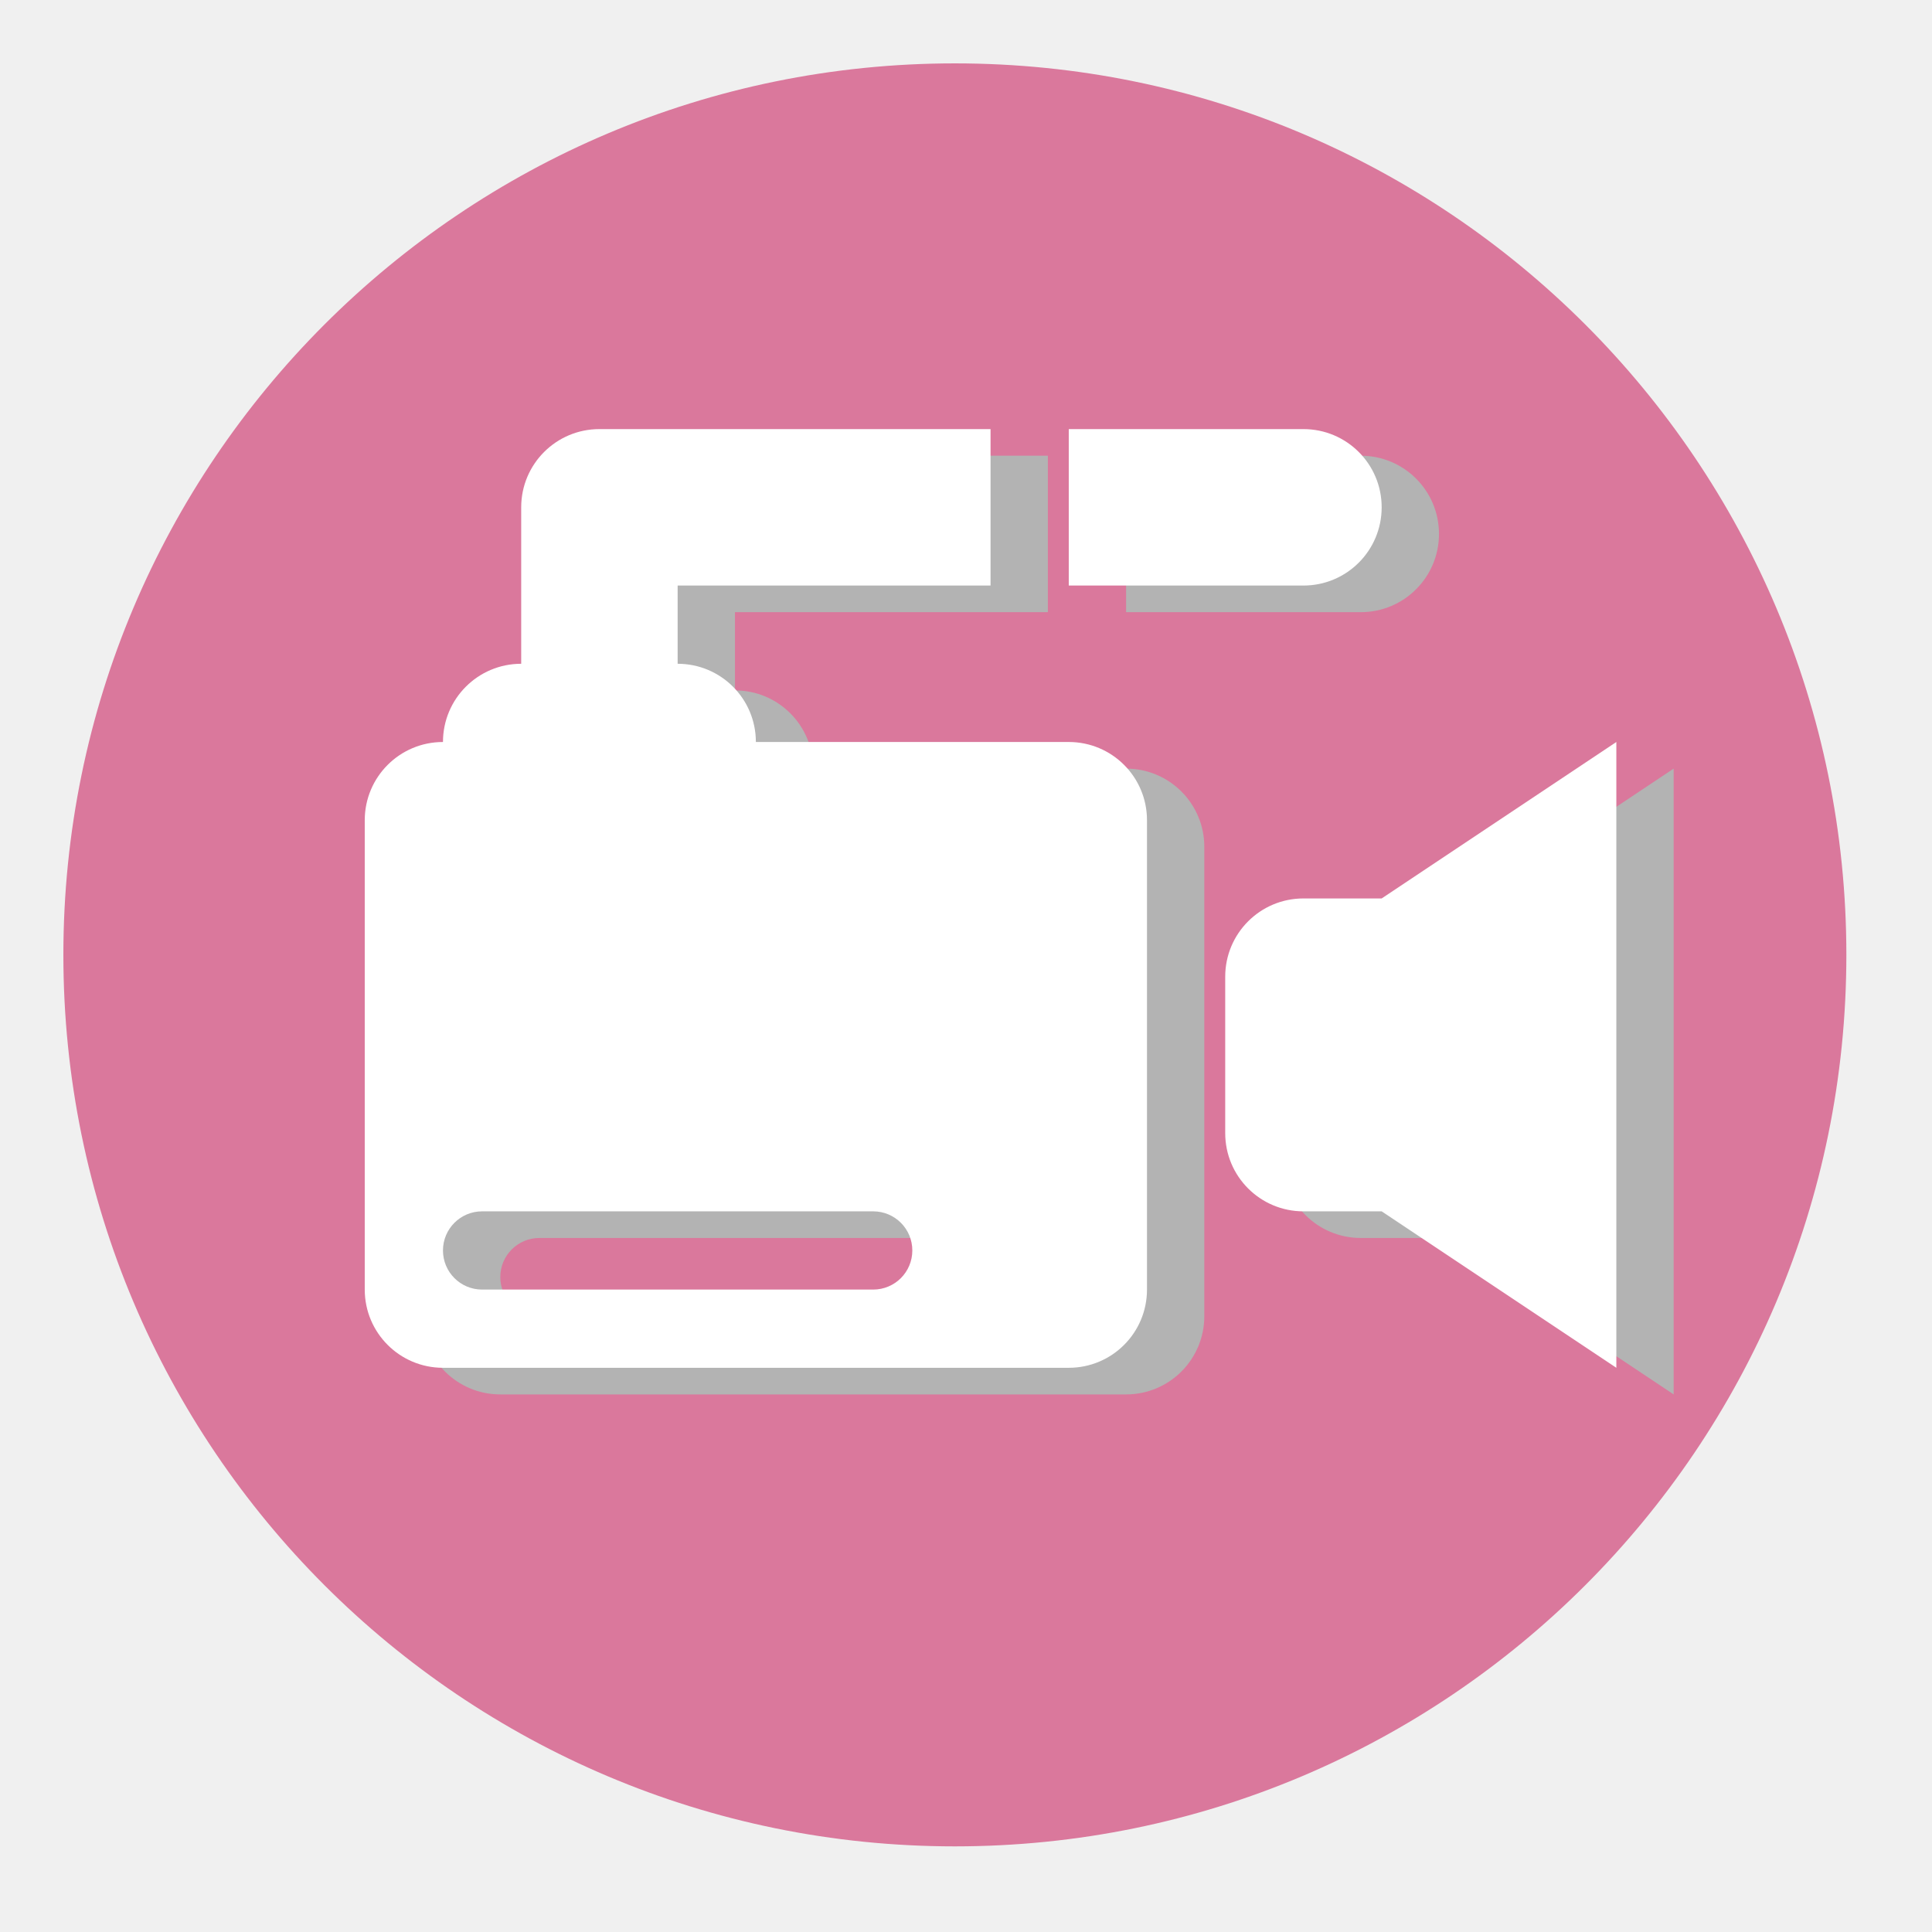
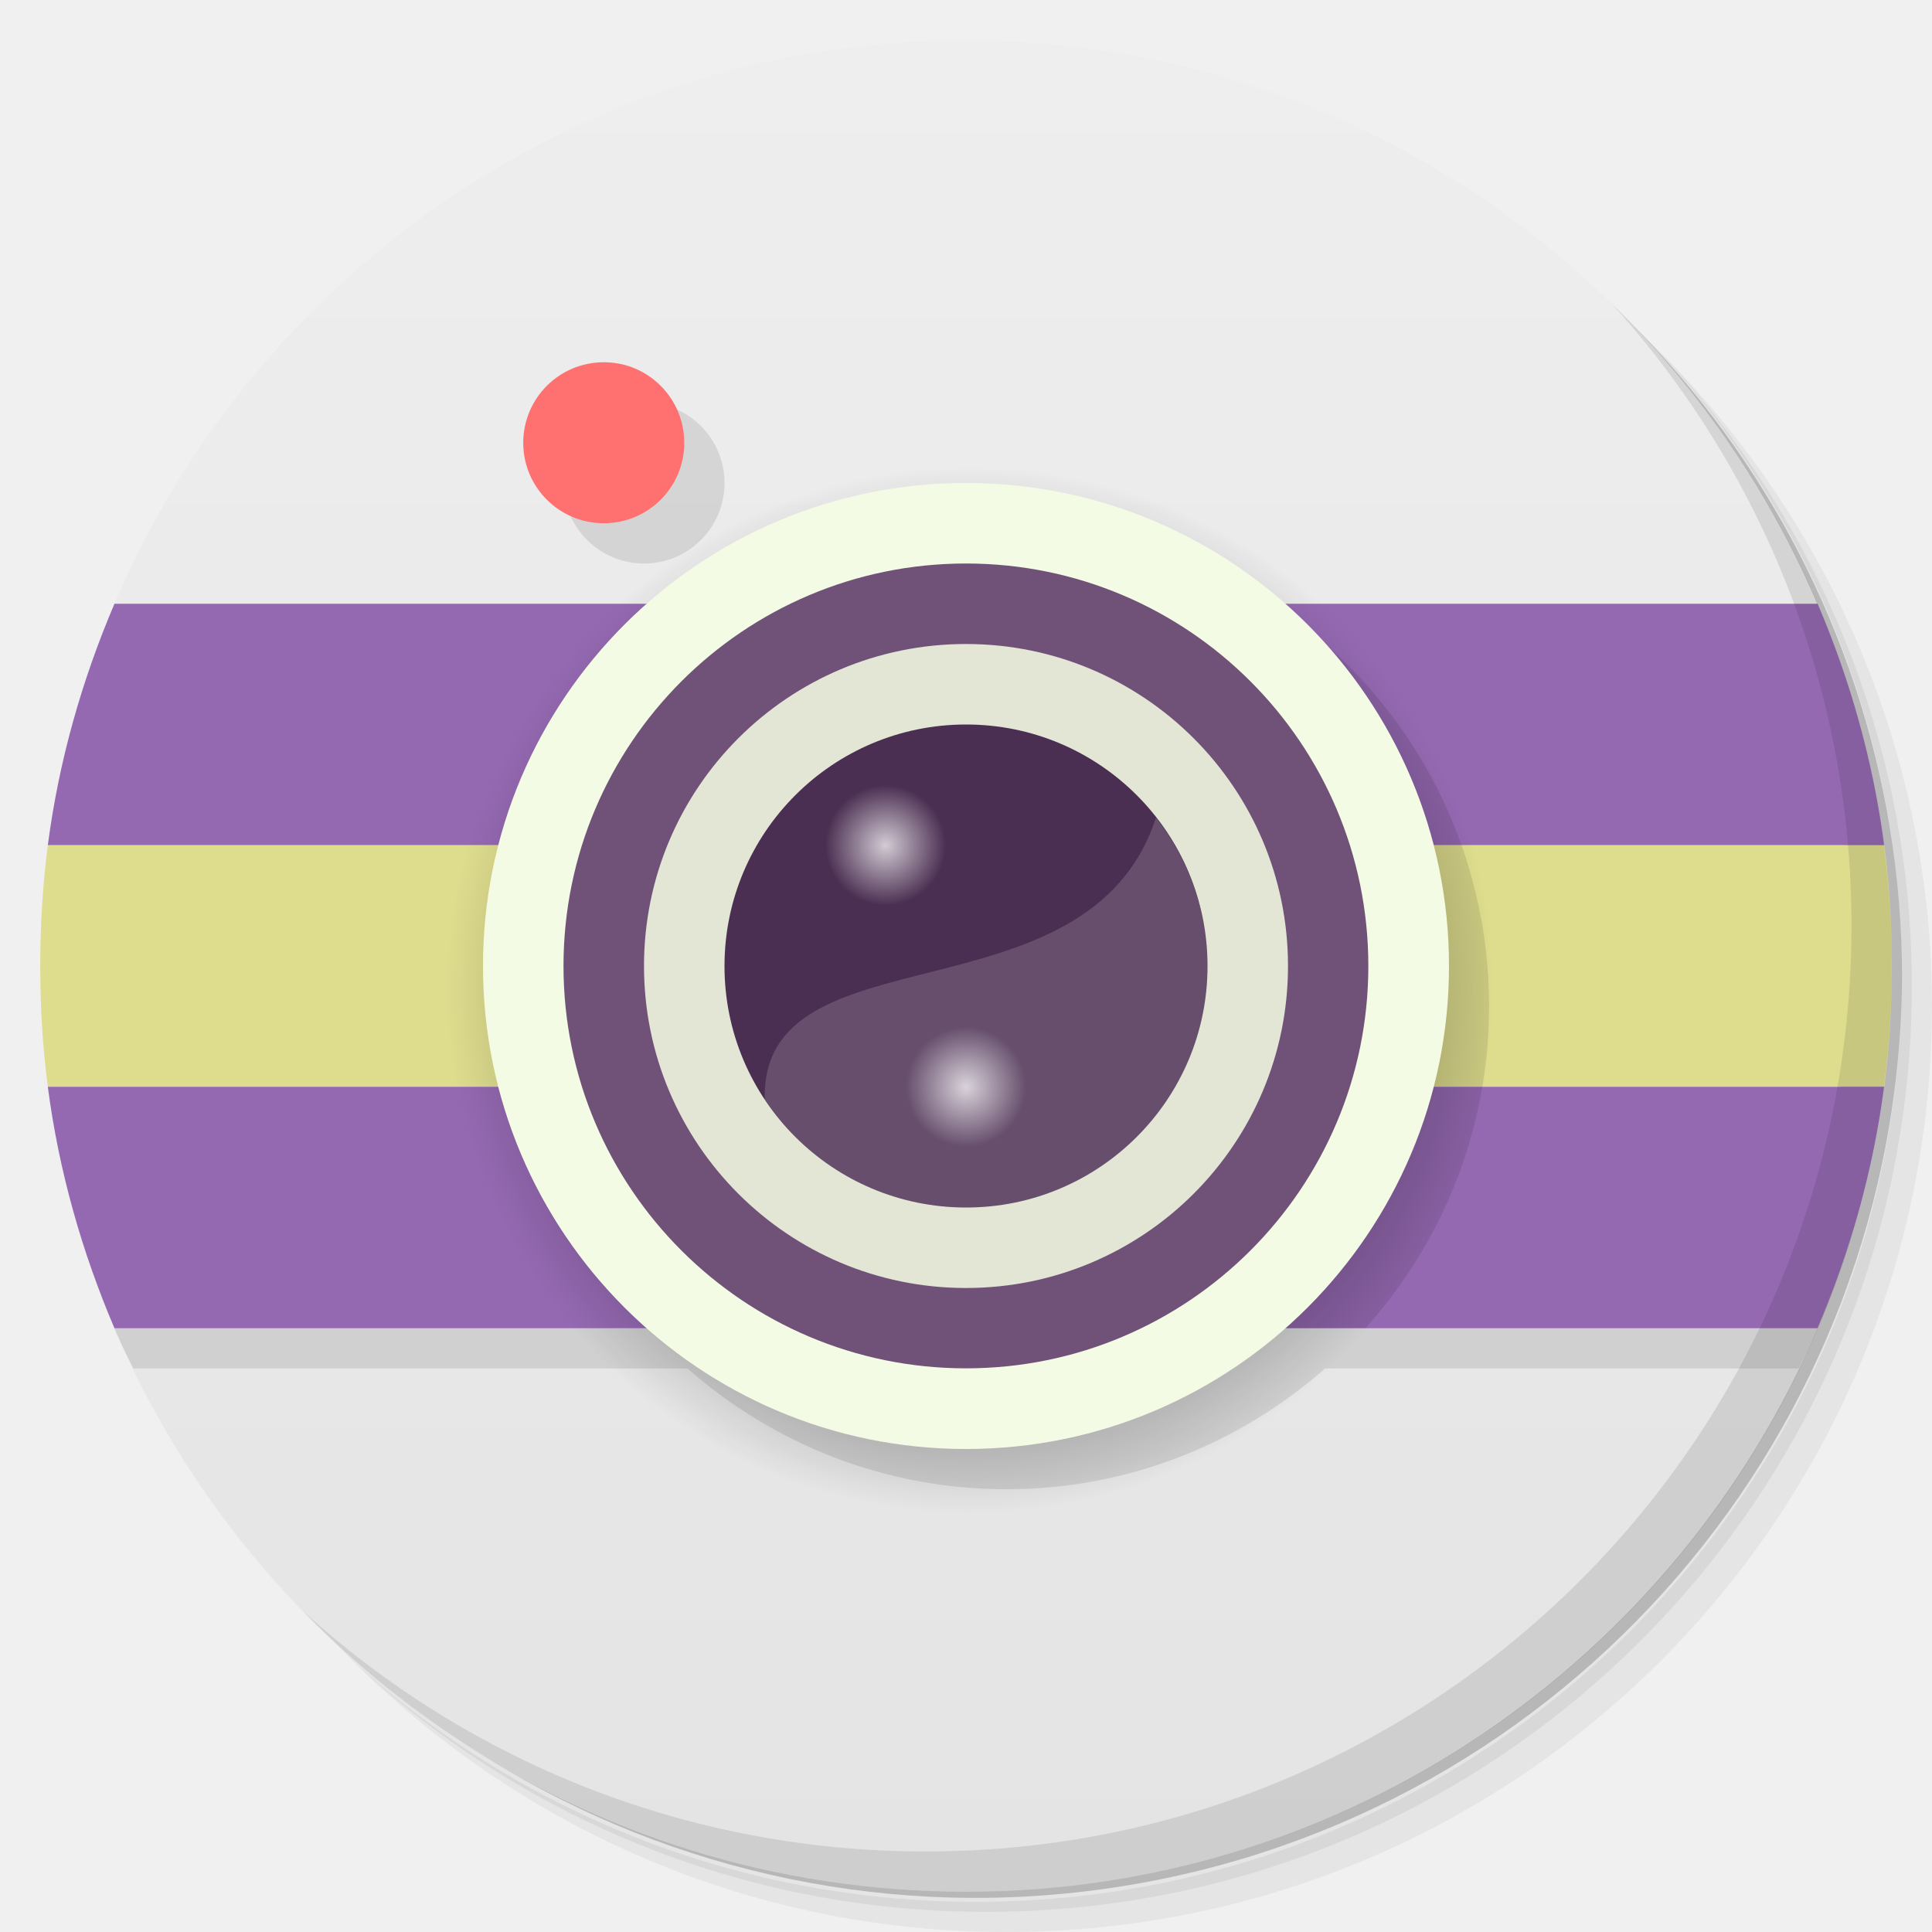
- <svg xmlns="http://www.w3.org/2000/svg" height="512" width="512" version="1.1" viewBox="0 0 512 512" id="svg2">
-   <defs id="defs199" />
-   <text id="text4" font-size="129.23" line-height="125%" y="231.36" x="729.64" font-family="Gentium Book Basic" word-spacing="0" letter-spacing="0">
-     <tspan id="tspan6" y="231.36" x="729.64" />
-   </text>
-   <text id="text8" transform="scale(4.0128 .2492)" font-size="46.954" y="579.25" x="378.91" font-family="Arial" text-anchor="middle" />
-   <text id="text10" font-size="129.23" line-height="125%" y="151.36" x="1310.91" font-family="Gentium Book Basic" word-spacing="0" letter-spacing="0">
-     <tspan id="tspan12" y="151.36" x="1310.91" />
-   </text>
-   <text id="text14" transform="scale(4.0128 .2492)" font-size="46.954" y="258.22" x="523.76" font-family="Arial" text-anchor="middle" />
-   <text id="text16" font-size="129.23" line-height="125%" y="-29.901" x="239.33" font-family="Gentium Book Basic" word-spacing="0" letter-spacing="0">
-     <tspan id="tspan18" y="-29.901" x="239.33" />
-   </text>
-   <text id="text20" transform="scale(4.0128 .2492)" font-size="46.954" y="-469.14" x="256.72" font-family="Arial" text-anchor="middle" />
-   <text id="text22" font-size="129.23" line-height="125%" y="-246.37" x="1337.38" font-family="Gentium Book Basic" word-spacing="0" letter-spacing="0">
-     <tspan id="tspan24" y="-246.37" x="1337.38" />
-   </text>
-   <text id="text26" transform="scale(4.0128 .2492)" font-size="46.954" y="-1337.81" x="530.36" font-family="Arial" text-anchor="middle" />
-   <text id="text28" font-size="129.23" line-height="125%" y="-326.38" x="1918.65" font-family="Gentium Book Basic" word-spacing="0" letter-spacing="0">
-     <tspan id="tspan30" y="-326.38" x="1918.65" />
-   </text>
-   <text id="text32" transform="scale(4.0128 .2492)" font-size="46.954" y="-1658.85" x="675.21" font-family="Arial" text-anchor="middle" />
-   <text id="text34" font-size="129.23" line-height="125%" y="-798.78" x="1529.53" font-family="Gentium Book Basic" word-spacing="0" letter-spacing="0">
-     <tspan id="tspan36" y="-798.78" x="1529.53" />
-   </text>
-   <text id="text38" transform="scale(4.0128 .2492)" font-size="46.954" y="-3554.51" x="578.24" font-family="Arial" text-anchor="middle" />
-   <text id="text40" font-size="129.23" line-height="125%" y="-878.78" x="2110.79" font-family="Gentium Book Basic" word-spacing="0" letter-spacing="0">
-     <tspan id="tspan42" y="-878.78" x="2110.79" />
-   </text>
-   <text id="text44" transform="scale(4.0128 .2492)" font-size="46.954" y="-3875.54" x="723.09" font-family="Arial" text-anchor="middle" />
-   <g id="g46" font-family="Gentium Book Basic" line-height="125%" word-spacing="0" letter-spacing="0">
-     <text id="text48" y="535.94" x="277.99" font-size="208.33">
-       <tspan id="tspan50" y="535.94" x="277.99" />
-     </text>
-     <text id="text52" y="-11.341" x="-307.18" font-size="200">
-       <tspan id="tspan54" y="-11.341" x="-307.18" />
-     </text>
+ <svg xmlns="http://www.w3.org/2000/svg" xmlns:xlink="http://www.w3.org/1999/xlink" viewBox="0 0 48 48">
+   <defs>
+     <radialGradient id="radial2" gradientUnits="userSpaceOnUse" cx="6.209" cy="5.927" r="0.282" gradientTransform="matrix(5.31496,0,0,5.31496,-11,-10.5)">
+       <stop style="stop-color:#fff;stop-opacity:0.749" />
+       <stop offset="1" style="stop-color:#fff;stop-opacity:0" />
+     </radialGradient>
+     <radialGradient xlink:href="#radial2" id="radialGradient3171" gradientUnits="userSpaceOnUse" gradientTransform="matrix(5.31496,0,0,5.31496,-8.999999,-4.499999)" cx="6.209" cy="5.927" r="0.282" />
+     <radialGradient xlink:href="#radial2" id="radialGradient3174" gradientUnits="userSpaceOnUse" gradientTransform="matrix(5.31496,0,0,5.31496,-11,-10.5)" cx="6.209" cy="5.927" r="0.282" />
+     <linearGradient id="linearGradient3260" gradientUnits="userSpaceOnUse" gradientTransform="matrix(0,-1,1,0,-1.5e-6,48)" x1="1" x2="47">
+       <stop style="stop-color:#e4e4e4;stop-opacity:1" />
+       <stop offset="1" style="stop-color:#eee;stop-opacity:1" />
+     </linearGradient>
+     <radialGradient id="radialGradient4215" cx="24" cy="24" r="13" gradientUnits="userSpaceOnUse" gradientTransform="translate(0.1,0.6)">
+       <stop style="stop-color:#000;stop-opacity:1" />
+       <stop offset="1" style="stop-color:#000;stop-opacity:0" />
+     </radialGradient>
+   </defs>
+   <g>
+     <path d="m 36.31 5 c 5.859 4.062 9.688 10.831 9.688 18.5 c 0 12.426 -10.07 22.5 -22.5 22.5 c -7.669 0 -14.438 -3.828 -18.5 -9.688 c 1.037 1.822 2.306 3.499 3.781 4.969 c 4.085 3.712 9.514 5.969 15.469 5.969 c 12.703 0 23 -10.298 23 -23 c 0 -5.954 -2.256 -11.384 -5.969 -15.469 c -1.469 -1.475 -3.147 -2.744 -4.969 -3.781 z m 4.969 3.781 c 3.854 4.113 6.219 9.637 6.219 15.719 c 0 12.703 -10.297 23 -23 23 c -6.081 0 -11.606 -2.364 -15.719 -6.219 c 4.16 4.144 9.883 6.719 16.219 6.719 c 12.703 0 23 -10.298 23 -23 c 0 -6.335 -2.575 -12.06 -6.719 -16.219 z" style="opacity:0.05" />
+     <path d="m 41.28 8.781 c 3.712 4.085 5.969 9.514 5.969 15.469 c 0 12.703 -10.297 23 -23 23 c -5.954 0 -11.384 -2.256 -15.469 -5.969 c 4.113 3.854 9.637 6.219 15.719 6.219 c 12.703 0 23 -10.298 23 -23 c 0 -6.081 -2.364 -11.606 -6.219 -15.719 z" style="opacity:0.1" />
+     <path d="m 31.25 2.375 c 8.615 3.154 14.75 11.417 14.75 21.13 c 0 12.426 -10.07 22.5 -22.5 22.5 c -9.708 0 -17.971 -6.135 -21.12 -14.75 a 23 23 0 0 0 44.875 -7 a 23 23 0 0 0 -16 -21.875 z" style="opacity:0.2" />
  </g>
-   <text id="text56" transform="scale(4.0128 .2492)" font-size="72.67" y="-585.88" x="228.47" font-family="Arial" text-anchor="middle" />
-   <text id="text58" font-size="200" line-height="125%" y="41.802" x="438.2" font-family="Gentium Book Basic" word-spacing="0" letter-spacing="0">
-     <tspan id="tspan60" y="41.802" x="438.2" />
-   </text>
-   <text id="text62" transform="scale(4.0128 .2492)" font-size="72.67" y="-372.63" x="414.22" font-family="Arial" text-anchor="middle" />
-   <text id="text64" font-size="200" line-height="125%" y="-82.02" x="1337.81" font-family="Gentium Book Basic" word-spacing="0" letter-spacing="0">
-     <tspan id="tspan66" y="-82.02" x="1337.81" />
-   </text>
-   <text id="text68" transform="scale(4.0128 .2492)" font-size="72.67" y="-869.49" x="638.4" font-family="Arial" text-anchor="middle" />
-   <text id="text70" font-size="200" line-height="125%" y="-134.65" x="465.66" font-family="Gentium Book Basic" word-spacing="0" letter-spacing="0">
-     <tspan id="tspan72" y="-134.65" x="465.66" />
-   </text>
-   <text id="text74" transform="scale(4.0128 .2492)" font-size="72.67" y="-1080.71" x="421.06" font-family="Arial" text-anchor="middle" />
-   <text id="text76" font-size="200" line-height="125%" y="-258.47" x="1365.27" font-family="Gentium Book Basic" word-spacing="0" letter-spacing="0">
-     <tspan id="tspan78" y="-258.47" x="1365.27" />
-   </text>
-   <text id="text80" transform="scale(4.0128 .2492)" font-size="72.67" y="-1577.57" x="645.24" font-family="Arial" text-anchor="middle" />
-   <text id="text82" font-size="200" line-height="125%" y="317.23" x="-2544.32" font-family="Gentium Book Basic" word-spacing="0" letter-spacing="0">
-     <tspan id="tspan84" y="317.23" x="-2544.32" />
-   </text>
-   <text id="text86" transform="scale(4.0128 .2492)" font-size="72.67" y="732.62" x="-329.03" font-family="Arial" text-anchor="middle" />
-   <text id="text88" font-size="200" line-height="125%" y="81.8" x="-616.04" font-family="Gentium Book Basic" word-spacing="0" letter-spacing="0">
-     <tspan id="tspan90" y="81.8" x="-616.04" />
-   </text>
-   <text id="text92" transform="scale(4.0128 .2492)" font-size="72.67" y="-212.12" x="151.5" font-family="Arial" text-anchor="middle" />
-   <text id="text94" font-size="200" line-height="125%" y="134.94" x="129.34" font-family="Gentium Book Basic" word-spacing="0" letter-spacing="0">
-     <tspan id="tspan96" y="134.94" x="129.34" />
-   </text>
-   <text id="text98" transform="scale(4.0128 .2492)" font-size="72.67" y="1.138" x="337.25" font-family="Arial" text-anchor="middle" />
-   <text id="text100" font-size="200" line-height="125%" y="11.127" x="1028.95" font-family="Gentium Book Basic" word-spacing="0" letter-spacing="0">
-     <tspan id="tspan102" y="11.127" x="1028.95" />
-   </text>
-   <text id="text104" transform="scale(4.0128 .2492)" font-size="72.67" y="-495.72" x="561.43" font-family="Arial" text-anchor="middle" />
-   <text id="text106" font-size="200" line-height="125%" y="-41.51" x="156.8" font-family="Gentium Book Basic" word-spacing="0" letter-spacing="0">
-     <tspan id="tspan108" y="-41.51" x="156.8" />
-   </text>
-   <text id="text110" transform="scale(4.0128 .2492)" font-size="72.67" y="-706.95" x="344.09" font-family="Arial" text-anchor="middle" />
-   <text id="text112" font-size="200" line-height="125%" y="-165.33" x="1056.42" font-family="Gentium Book Basic" word-spacing="0" letter-spacing="0">
-     <tspan id="tspan114" y="-165.33" x="1056.42" />
-   </text>
-   <text id="text116" transform="scale(4.0128 .2492)" font-size="72.67" y="-1203.81" x="568.28" font-family="Arial" text-anchor="middle" />
-   <text id="text118" font-size="200" line-height="125%" y="410.37" x="-2853.18" font-family="Gentium Book Basic" word-spacing="0" letter-spacing="0">
-     <tspan id="tspan120" y="410.37" x="-2853.18" />
-   </text>
-   <text id="text122" transform="scale(4.0128 .2492)" font-size="72.67" y="1106.39" x="-406" font-family="Arial" text-anchor="middle" />
-   <text id="text124" font-size="200" line-height="125%" y="-35.06" x="-1330.61" font-family="Gentium Book Basic" word-spacing="0" letter-spacing="0">
-     <tspan id="tspan126" y="-35.06" x="-1330.61" />
-   </text>
-   <text id="text128" transform="scale(4.0128 .2492)" font-size="72.67" y="-681.04" x="-26.571" font-family="Arial" text-anchor="middle" />
-   <text id="text130" font-size="200" line-height="125%" y="18.09" x="-585.23" font-family="Gentium Book Basic" word-spacing="0" letter-spacing="0">
-     <tspan id="tspan132" y="18.09" x="-585.23" />
-   </text>
-   <text id="text134" transform="scale(4.0128 .2492)" font-size="72.67" y="-467.79" x="159.18" font-family="Arial" text-anchor="middle" />
-   <text id="text136" font-size="200" line-height="125%" y="-105.73" x="314.38" font-family="Gentium Book Basic" word-spacing="0" letter-spacing="0">
-     <tspan id="tspan138" y="-105.73" x="314.38" />
-   </text>
-   <text id="text140" transform="scale(4.0128 .2492)" font-size="72.67" y="-964.65" x="383.36" font-family="Arial" text-anchor="middle" />
-   <text id="text142" font-size="200" line-height="125%" y="-158.37" x="-557.77" font-family="Gentium Book Basic" word-spacing="0" letter-spacing="0">
-     <tspan id="tspan144" y="-158.37" x="-557.77" />
-   </text>
-   <text id="text146" transform="scale(4.0128 .2492)" font-size="72.67" y="-1175.88" x="166.02" font-family="Arial" text-anchor="middle" />
-   <text id="text148" font-size="200" line-height="125%" y="-282.18" x="341.85" font-family="Gentium Book Basic" word-spacing="0" letter-spacing="0">
-     <tspan id="tspan150" y="-282.18" x="341.85" />
-   </text>
-   <text id="text152" transform="scale(4.0128 .2492)" font-size="72.67" y="-1672.73" x="390.2" font-family="Arial" text-anchor="middle" />
-   <text id="text154" font-size="200" line-height="125%" y="293.52" x="-3567.75" font-family="Gentium Book Basic" word-spacing="0" letter-spacing="0">
-     <tspan id="tspan156" y="293.52" x="-3567.75" />
-   </text>
-   <text id="text158" transform="scale(4.0128 .2492)" font-size="72.67" y="637.46" x="-584.07" font-family="Arial" text-anchor="middle" />
-   <path id="path160" d="m 489.306,253.05 c 0,130.486 -105.781,236.256 -236.256,236.256 -130.486,0 -236.256,-105.781 -236.256,-236.256 0,-130.486 105.781,-236.256 236.256,-236.256 130.486,0 236.256,105.781 236.256,236.256" style="fill:#da789c;fill-opacity:1;fill-rule:evenodd;opacity:1" />
-   <text id="text176" font-size="129.23" line-height="125%" y="231.36" x="729.64" font-family="Gentium Book Basic" word-spacing="0" letter-spacing="0">
-     <tspan id="tspan178" y="231.36" x="729.64" />
-   </text>
-   <text id="text180" transform="scale(4.0128 .2492)" font-size="46.954" y="579.25" x="378.91" font-family="Arial" text-anchor="middle" />
-   <text id="text182" font-size="129.23" line-height="125%" y="151.36" x="1310.91" font-family="Gentium Book Basic" word-spacing="0" letter-spacing="0">
-     <tspan id="tspan184" y="151.36" x="1310.91" />
-   </text>
-   <text id="text186" transform="scale(4.0128 .2492)" font-size="46.954" y="258.22" x="523.76" font-family="Arial" text-anchor="middle" />
-   <text id="text188" font-size="129.23" line-height="125%" y="-29.901" x="239.33" font-family="Gentium Book Basic" word-spacing="0" letter-spacing="0">
-     <tspan id="tspan190" y="-29.901" x="239.33" />
-   </text>
-   <text id="text192" transform="scale(4.0128 .2492)" font-size="46.954" y="-469.14" x="256.72" font-family="Arial" text-anchor="middle" />
-   <text id="text194" font-size="129.23" line-height="125%" y="-246.37" x="1337.38" font-family="Gentium Book Basic" word-spacing="0" letter-spacing="0">
-     <tspan id="tspan196" y="-246.37" x="1337.38" />
-   </text>
-   <text id="text198" transform="scale(4.0128 .2492)" font-size="46.954" y="-1337.8" x="530.36" font-family="Arial" text-anchor="middle" />
-   <text id="text200" font-size="129.23" line-height="125%" y="-326.38" x="1918.65" font-family="Gentium Book Basic" word-spacing="0" letter-spacing="0">
-     <tspan id="tspan202" y="-326.38" x="1918.65" />
-   </text>
-   <text id="text204" transform="scale(4.0128 .2492)" font-size="46.954" y="-1658.84" x="675.21" font-family="Arial" text-anchor="middle" />
-   <text id="text206" font-size="129.23" line-height="125%" y="-798.78" x="1529.53" font-family="Gentium Book Basic" word-spacing="0" letter-spacing="0">
-     <tspan id="tspan208" y="-798.78" x="1529.53" />
-   </text>
-   <text id="text210" transform="scale(4.0128 .2492)" font-size="46.954" y="-3554.49" x="578.24" font-family="Arial" text-anchor="middle" />
-   <text id="text212" font-size="129.23" line-height="125%" y="-878.78" x="2110.79" font-family="Gentium Book Basic" word-spacing="0" letter-spacing="0">
-     <tspan id="tspan214" y="-878.78" x="2110.79" />
-   </text>
-   <text id="text216" transform="scale(4.0128 .2492)" font-size="46.954" y="-3875.52" x="723.09" font-family="Arial" text-anchor="middle" />
-   <g id="g218" font-family="Gentium Book Basic" line-height="125%" word-spacing="0" letter-spacing="0">
-     <text id="text220" y="535.94" x="277.99" font-size="208.33">
-       <tspan id="tspan222" y="535.94" x="277.99" />
-     </text>
-     <text id="text224" y="227.12" x="104.96" font-size="129.23">
-       <tspan id="tspan226" y="227.12" x="104.96" />
-     </text>
+   <path d="M 24,1 C 14.497,1 6.35,6.779 2.84,15 4,16 44,16 45.15,15 41.644,6.779 33.497,1 23.99,1 Z M 2.84,33 C 6.346,41.221 14.493,47 24,47 33.503,47 41.65,41.221 45.16,33 44,32 4,32 2.85,33 Z" style="fill:url(#linearGradient3260);fill-opacity:1" />
+   <g>
+     <g>
+       <g transform="translate(1,1)">
+         <g style="opacity:0.1">
+           <g>
+             <path d="m 15 9 l 0.004 0 c 1.102 0 1.996 0.895 1.996 2 l 0 0.004 c 0 1.102 -0.895 1.996 -1.996 1.996 l -0.004 0 c -1.105 0 -2 -0.895 -2 -1.996 l 0 -0.004 c 0 -1.105 0.895 -2 2 -2 m 0 0" style="fill:#000;fill-opacity:1;stroke:none;fill-rule:evenodd" />
+             <path d="m 2.84 33 c 0.145 0.34 0.31 0.669 0.471 1 l 13.771 0 c 2.114 1.861 4.881 3 7.918 3 3.039 0 5.806 -1.138 7.92 -3 l 11.77 0 c 0.161 -0.331 0.326 -0.66 0.471 -1 l -42.31 0" transform="translate(-1,-1)" style="fill:#000;fill-opacity:1;stroke:none;fill-rule:nonzero" />
+           </g>
+         </g>
+       </g>
+     </g>
  </g>
-   <text id="text228" transform="scale(4.0128 .2492)" font-size="46.954" y="562.23" x="223.24" font-family="Arial" text-anchor="middle" />
-   <text id="text230" font-size="129.23" line-height="125%" y="147.11" x="686.23" font-family="Gentium Book Basic" word-spacing="0" letter-spacing="0">
-     <tspan id="tspan232" y="147.11" x="686.23" />
-   </text>
-   <text id="text234" transform="scale(4.0128 .2492)" font-size="46.954" y="241.19" x="368.09" font-family="Arial" text-anchor="middle" />
-   <text id="text236" font-size="129.23" line-height="125%" y="-34.14" x="-385.35" font-family="Gentium Book Basic" word-spacing="0" letter-spacing="0">
-     <tspan id="tspan238" y="-34.14" x="-385.35" />
-   </text>
-   <text id="text240" transform="scale(4.0128 .2492)" font-size="46.954" y="-486.16" x="101.05" font-family="Arial" text-anchor="middle" />
-   <text id="text242" font-size="129.23" line-height="125%" y="-250.62" x="712.7" font-family="Gentium Book Basic" word-spacing="0" letter-spacing="0">
-     <tspan id="tspan244" y="-250.62" x="712.7" />
-   </text>
-   <text id="text246" transform="scale(4.0128 .2492)" font-size="46.954" y="-1354.84" x="374.69" font-family="Arial" text-anchor="middle" />
-   <text id="text248" font-size="129.23" line-height="125%" y="-330.62" x="1293.97" font-family="Gentium Book Basic" word-spacing="0" letter-spacing="0">
-     <tspan id="tspan250" y="-330.62" x="1293.97" />
-   </text>
-   <text id="text252" transform="scale(4.0128 .2492)" font-size="46.954" y="-1675.87" x="519.54" font-family="Arial" text-anchor="middle" />
-   <text id="text254" font-size="129.23" line-height="125%" y="-803.02" x="904.85" font-family="Gentium Book Basic" word-spacing="0" letter-spacing="0">
-     <tspan id="tspan256" y="-803.02" x="904.85" />
-   </text>
-   <text id="text258" transform="scale(4.0128 .2492)" font-size="46.954" y="-3571.53" x="422.57" font-family="Arial" text-anchor="middle" />
-   <text id="text260" font-size="129.23" line-height="125%" y="-883.02" x="1486.12" font-family="Gentium Book Basic" word-spacing="0" letter-spacing="0">
-     <tspan id="tspan262" y="-883.02" x="1486.12" />
-   </text>
-   <text id="text264" transform="scale(4.0128 .2492)" font-size="46.954" y="-3892.57" x="567.42" font-family="Arial" text-anchor="middle" />
-   <g id="g266" font-family="Gentium Book Basic" line-height="125%" word-spacing="0" letter-spacing="0">
-     <text id="text268" y="531.69" x="-346.69" font-size="208.33">
-       <tspan id="tspan270" y="531.69" x="-346.69" />
-     </text>
-     <text id="text272" y="-15.584" x="-931.86" font-size="200">
-       <tspan id="tspan274" y="-15.584" x="-931.86" />
-     </text>
+   <path d="m 15,9 0.004,0 C 16.106,9 17,9.895 17,11 l 0,0.004 C 17,12.106 16.105,13 15.004,13 L 15,13 c -1.105,0 -2,-0.895 -2,-1.996 L 13,11 c 0,-1.105 0.895,-2 2,-2 m 0,0" style="fill:#ff7070;fill-opacity:1;stroke:none;fill-rule:evenodd" />
+   <path d="m 2.844 15 c -0.805 1.887 -1.381 3.894 -1.656 6 l 45.625 0 c -0.275 -2.106 -0.851 -4.113 -1.656 -6 l -42.31 0 z" style="fill:#9569b2;fill-opacity:1;stroke:none;fill-rule:nonzero" />
+   <path d="M 1.188,21 C 1.06,21.984 1,22.981 1,24 c 0,1.019 0.059,2.02 0.188,3 l 45.625,0 c 0.128,-0.984 0.188,-1.981 0.188,-3 0,-1.019 -0.059,-2.02 -0.188,-3 L 1.188,21 Z" style="fill:#dedd8e;fill-opacity:1;stroke:none;fill-rule:nonzero" />
+   <path d="m 1.188 27 c 0.275 2.106 0.851 4.113 1.656 6 l 42.31 0 c 0.805 -1.887 1.381 -3.894 1.656 -6 l -45.625 0" style="fill:#9569b2;fill-opacity:1;stroke:none;fill-rule:nonzero" />
+   <g>
+     <path d="m 24.1 11.6 c 7.181 0 13 5.823 13 13 0 7.181 -5.819 13 -13 13 -7.177 0 -13 -5.819 -13 -13 0 -7.177 5.823 -13 13 -13 m 0 0" style="fill:url(#radialGradient4215);fill-opacity:1;stroke:none;fill-rule:evenodd" />
+     <path d="m 16.07 33 17.854 0 c 1.904 -2.124 3.072 -4.922 3.072 -8 0 -4.176 -2.135 -7.85 -5.373 -10" style="fill:#000;opacity:0.1;fill-opacity:1;stroke:none;fill-rule:evenodd" />
+     <path d="m 24 12 c 6.629 0 12 5.375 12 12 0 6.629 -5.371 12 -12 12 -6.625 0 -12 -5.371 -12 -12 0 -6.625 5.375 -12 12 -12 m 0 0" style="fill:#f4fbe5;fill-opacity:1;stroke:none;fill-rule:evenodd" />
+     <path d="m 24 14 c 5.52 0 9.996 4.477 9.996 10 0 5.52 -4.477 9.996 -9.996 9.996 -5.523 0 -10 -4.477 -10 -9.996 0 -5.523 4.477 -10 10 -10 m 0 0" style="fill:#705178;fill-opacity:1;stroke:none;fill-rule:evenodd" />
+     <path d="m 24 16 c 4.418 0 8 3.582 8 8 0 4.418 -3.582 8 -8 8 -4.422 0 -8 -3.582 -8 -8 0 -4.422 3.582 -8 8 -8 m 0 0" style="fill:#e4e6d5;fill-opacity:1;stroke:none;fill-rule:evenodd" />
+     <path d="m 24,18 0.004,0 C 27.317,18 30,20.688 30,24 l 0,0.004 C 30,27.317 27.316,30 24.004,30 L 24,30 c -3.313,0 -6,-2.684 -6,-5.996 L 18,24 c 0,-3.313 2.688,-6 6,-6 m 0,0" style="fill:#4b2f52;fill-opacity:1;stroke:none;fill-rule:evenodd" />
+     <path d="m 28.719 20.313 c -1.664 5.164 -9.824 2.688 -9.719 7 1.074 1.617 2.906 2.688 5 2.688 3.324 0 6 -2.676 6 -6 0 -1.398 -0.484 -2.668 -1.281 -3.688 m 0 0" style="fill:#fff;fill-opacity:0.149;stroke:none;fill-rule:nonzero" />
+     <path d="m 22,19.5 0.004,0 c 0.828,0 1.5,0.668 1.5,1.496 l 0,0.004 c 0,0.828 -0.672,1.5 -1.5,1.5 L 22,22.5 c -0.828,0 -1.5,-0.672 -1.5,-1.5 l 0,-0.004 C 20.5,20.168 21.172,19.5 22,19.5 m 0,0" style="fill:url(#radialGradient3174);stroke:none;fill-rule:evenodd" />
+     <path d="m 24,25.5 0.004,0 c 0.828,0 1.496,0.672 1.496,1.5 l 0,0.004 c 0,0.828 -0.668,1.5 -1.496,1.5 l -0.004,0 c -0.828,0 -1.5,-0.672 -1.5,-1.5 L 22.5,27 c 0,-0.828 0.672,-1.5 1.5,-1.5 m 0,0" style="fill:url(#radialGradient3171);stroke:none;fill-rule:evenodd" />
  </g>
-   <text id="text276" transform="scale(4.0128 .2492)" font-size="72.67" y="-602.91" x="72.797" font-family="Arial" text-anchor="middle" />
-   <text id="text278" font-size="200" line-height="125%" y="37.559" x="-186.48" font-family="Gentium Book Basic" word-spacing="0" letter-spacing="0">
-     <tspan id="tspan280" y="37.559" x="-186.48" />
-   </text>
-   <text id="text282" transform="scale(4.0128 .2492)" font-size="72.67" y="-389.66" x="258.55" font-family="Arial" text-anchor="middle" />
-   <text id="text284" font-size="200" line-height="125%" y="-86.26" x="713.13" font-family="Gentium Book Basic" word-spacing="0" letter-spacing="0">
-     <tspan id="tspan286" y="-86.26" x="713.13" />
-   </text>
-   <text id="text288" transform="scale(4.0128 .2492)" font-size="72.67" y="-886.51" x="482.73" font-family="Arial" text-anchor="middle" />
-   <text id="text290" font-size="200" line-height="125%" y="-138.9" x="-159.02" font-family="Gentium Book Basic" word-spacing="0" letter-spacing="0">
-     <tspan id="tspan292" y="-138.9" x="-159.02" />
-   </text>
-   <text id="text294" transform="scale(4.0128 .2492)" font-size="72.67" y="-1097.74" x="265.39" font-family="Arial" text-anchor="middle" />
-   <text id="text296" font-size="200" line-height="125%" y="-262.71" x="740.6" font-family="Gentium Book Basic" word-spacing="0" letter-spacing="0">
-     <tspan id="tspan298" y="-262.71" x="740.6" />
-   </text>
-   <text id="text300" transform="scale(4.0128 .2492)" font-size="72.67" y="-1594.6" x="489.57" font-family="Arial" text-anchor="middle" />
-   <text id="text302" font-size="200" line-height="125%" y="312.99" x="-3169" font-family="Gentium Book Basic" word-spacing="0" letter-spacing="0">
-     <tspan id="tspan304" y="312.99" x="-3169" />
-   </text>
-   <text id="text306" transform="scale(4.0128 .2492)" font-size="72.67" y="715.59" x="-484.7" font-family="Arial" text-anchor="middle" />
-   <text id="text308" font-size="200" line-height="125%" y="77.56" x="-1240.72" font-family="Gentium Book Basic" word-spacing="0" letter-spacing="0">
-     <tspan id="tspan310" y="77.56" x="-1240.72" />
-   </text>
-   <text id="text312" transform="scale(4.0128 .2492)" font-size="72.67" y="-229.14" x="-4.17" font-family="Arial" text-anchor="middle" />
-   <text id="text314" font-size="200" line-height="125%" y="130.7" x="-495.34" font-family="Gentium Book Basic" word-spacing="0" letter-spacing="0">
-     <tspan id="tspan316" y="130.7" x="-495.34" />
-   </text>
-   <text id="text318" transform="scale(4.0128 .2492)" font-size="72.67" y="-15.889" x="181.58" font-family="Arial" text-anchor="middle" />
-   <text id="text320" font-size="200" line-height="125%" y="6.884" x="404.27" font-family="Gentium Book Basic" word-spacing="0" letter-spacing="0">
-     <tspan id="tspan322" y="6.884" x="404.27" />
-   </text>
-   <text id="text324" transform="scale(4.0128 .2492)" font-size="72.67" y="-512.75" x="405.76" font-family="Arial" text-anchor="middle" />
-   <text id="text326" font-size="200" line-height="125%" y="-45.754" x="-467.88" font-family="Gentium Book Basic" word-spacing="0" letter-spacing="0">
-     <tspan id="tspan328" y="-45.754" x="-467.88" />
-   </text>
-   <text id="text330" transform="scale(4.0128 .2492)" font-size="72.67" y="-723.97" x="188.42" font-family="Arial" text-anchor="middle" />
-   <text id="text332" font-size="200" line-height="125%" y="-169.57" x="431.74" font-family="Gentium Book Basic" word-spacing="0" letter-spacing="0">
-     <tspan id="tspan334" y="-169.57" x="431.74" />
-   </text>
-   <text id="text336" transform="scale(4.0128 .2492)" font-size="72.67" y="-1220.83" x="412.61" font-family="Arial" text-anchor="middle" />
-   <text id="text338" font-size="200" line-height="125%" y="406.13" x="-3477.86" font-family="Gentium Book Basic" word-spacing="0" letter-spacing="0">
-     <tspan id="tspan340" y="406.13" x="-3477.86" />
-   </text>
-   <text id="text342" transform="scale(4.0128 .2492)" font-size="72.67" y="1089.36" x="-561.67" font-family="Arial" text-anchor="middle" />
-   <text id="text344" font-size="200" line-height="125%" y="-39.3" x="-1955.29" font-family="Gentium Book Basic" word-spacing="0" letter-spacing="0">
-     <tspan id="tspan346" y="-39.3" x="-1955.29" />
-   </text>
-   <text id="text348" transform="scale(4.0128 .2492)" font-size="72.67" y="-698.07" x="-182.24" font-family="Arial" text-anchor="middle" />
-   <text id="text350" font-size="200" line-height="125%" y="13.844" x="-1209.91" font-family="Gentium Book Basic" word-spacing="0" letter-spacing="0">
-     <tspan id="tspan352" y="13.844" x="-1209.91" />
-   </text>
-   <text id="text354" transform="scale(4.0128 .2492)" font-size="72.67" y="-484.82" x="3.507" font-family="Arial" text-anchor="middle" />
-   <text id="text356" font-size="200" line-height="125%" y="-109.97" x="-310.3" font-family="Gentium Book Basic" word-spacing="0" letter-spacing="0">
-     <tspan id="tspan358" y="-109.97" x="-310.3" />
-   </text>
-   <text id="text360" transform="scale(4.0128 .2492)" font-size="72.67" y="-981.68" x="227.69" font-family="Arial" text-anchor="middle" />
-   <text id="text362" font-size="200" line-height="125%" y="-162.61" x="-1182.45" font-family="Gentium Book Basic" word-spacing="0" letter-spacing="0">
-     <tspan id="tspan364" y="-162.61" x="-1182.45" />
-   </text>
-   <text id="text366" transform="scale(4.0128 .2492)" font-size="72.67" y="-1192.9" x="10.351" font-family="Arial" text-anchor="middle" />
-   <text id="text368" font-size="200" line-height="125%" y="-286.43" x="-282.83" font-family="Gentium Book Basic" word-spacing="0" letter-spacing="0">
-     <tspan id="tspan370" y="-286.43" x="-282.83" />
-   </text>
-   <text id="text372" transform="scale(4.0128 .2492)" font-size="72.67" y="-1689.76" x="234.54" font-family="Arial" text-anchor="middle" />
-   <text id="text374" font-size="200" line-height="125%" y="289.27" x="-4192.43" font-family="Gentium Book Basic" word-spacing="0" letter-spacing="0">
-     <tspan id="tspan376" y="289.27" x="-4192.43" />
-   </text>
-   <text id="text378" transform="scale(4.0128 .2492)" font-size="72.67" y="620.43" x="-739.74" font-family="Arial" text-anchor="middle" />
-   <g id="g380-7" transform="matrix(0.647822,0,0,0.647822,111.8525,79.3101)" style="fill:#b3b3b3">
-     <path id="path382-2" d="m 288,192 -128,0 c 0,-17.688 -14.313,-32 -32,-32 l 0,-32 128,0 0,-64 -160,0 C 78.312,64 64,78.313 64,96 l 0,64 c -17.688,0 -32,14.313 -32,32 -17.688,0 -32,14.313 -32,32 l 0,192 c 0,17.688 14.313,32 32,32 l 256,0 c 17.688,0 32,-14.313 32,-32 l 0,-192 c 0,-17.687 -14.312,-32 -32,-32 m -80,224 -160,0 c -8.844,0 -16,-7.156 -16,-16 0,-8.844 7.156,-16 16,-16 l 160,0 c 8.844,0 16,7.156 16,16 0,8.844 -7.156,16 -16,16" style="fill:#b3b3b3" />
-     <path id="path384-4" d="M 416,96 C 416,78.312 401.69,64 384,64 l -96,0 0,64 96,0 c 17.688,0 32,-14.312 32,-32" style="fill:#b3b3b3" />
-     <path id="path386-0" d="m 416,256 -32,0 c -17.688,0 -32,14.313 -32,32 l 0,64 c 0,17.688 14.313,32 32,32 l 32,0 96,64 0,-256 -96,64" style="fill:#b3b3b3" />
-   </g>
-   <g id="g380" transform="matrix(0.647822,0,0,0.647822,96.66203,72.25525)" style="fill:#ffffff">
-     <path id="path382" d="m 288,192 -128,0 c 0,-17.688 -14.313,-32 -32,-32 l 0,-32 128,0 0,-64 -160,0 C 78.312,64 64,78.313 64,96 l 0,64 c -17.688,0 -32,14.313 -32,32 -17.688,0 -32,14.313 -32,32 l 0,192 c 0,17.688 14.313,32 32,32 l 256,0 c 17.688,0 32,-14.313 32,-32 l 0,-192 c 0,-17.687 -14.312,-32 -32,-32 m -80,224 -160,0 c -8.844,0 -16,-7.156 -16,-16 0,-8.844 7.156,-16 16,-16 l 160,0 c 8.844,0 16,7.156 16,16 0,8.844 -7.156,16 -16,16" />
-     <path id="path384" d="M 416,96 C 416,78.312 401.69,64 384,64 l -96,0 0,64 96,0 c 17.688,0 32,-14.312 32,-32" />
-     <path id="path386" d="m 416,256 -32,0 c -17.688,0 -32,14.313 -32,32 l 0,64 c 0,17.688 14.313,32 32,32 l 32,0 96,64 0,-256 -96,64" />
+   <g>
+     <path d="m 40.03 7.531 c 3.712 4.084 5.969 9.514 5.969 15.469 0 12.703 -10.297 23 -23 23 c -5.954 0 -11.384 -2.256 -15.469 -5.969 4.178 4.291 10.01 6.969 16.469 6.969 c 12.703 0 23 -10.298 23 -23 0 -6.462 -2.677 -12.291 -6.969 -16.469 z" style="opacity:0.1" />
  </g>
</svg>
